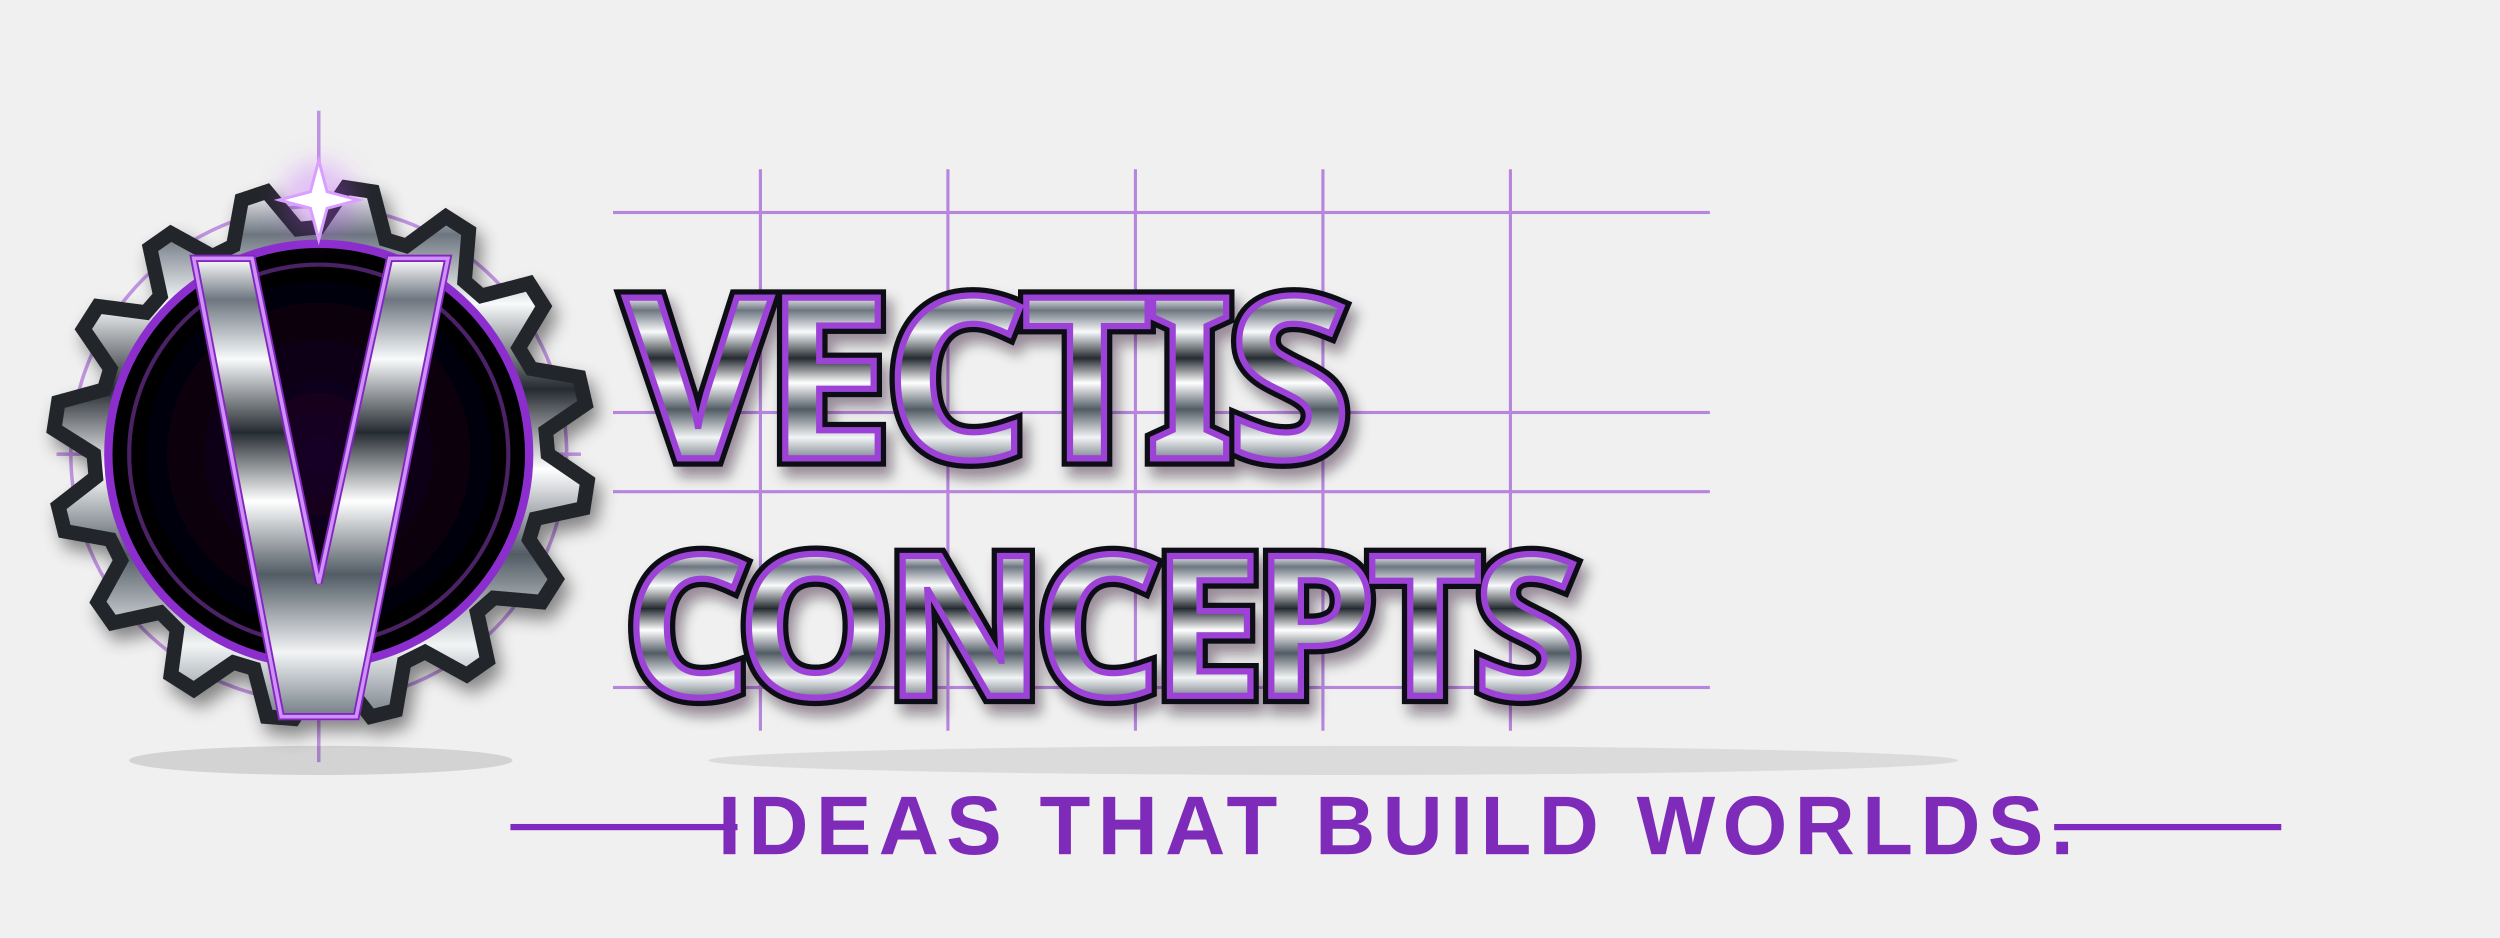
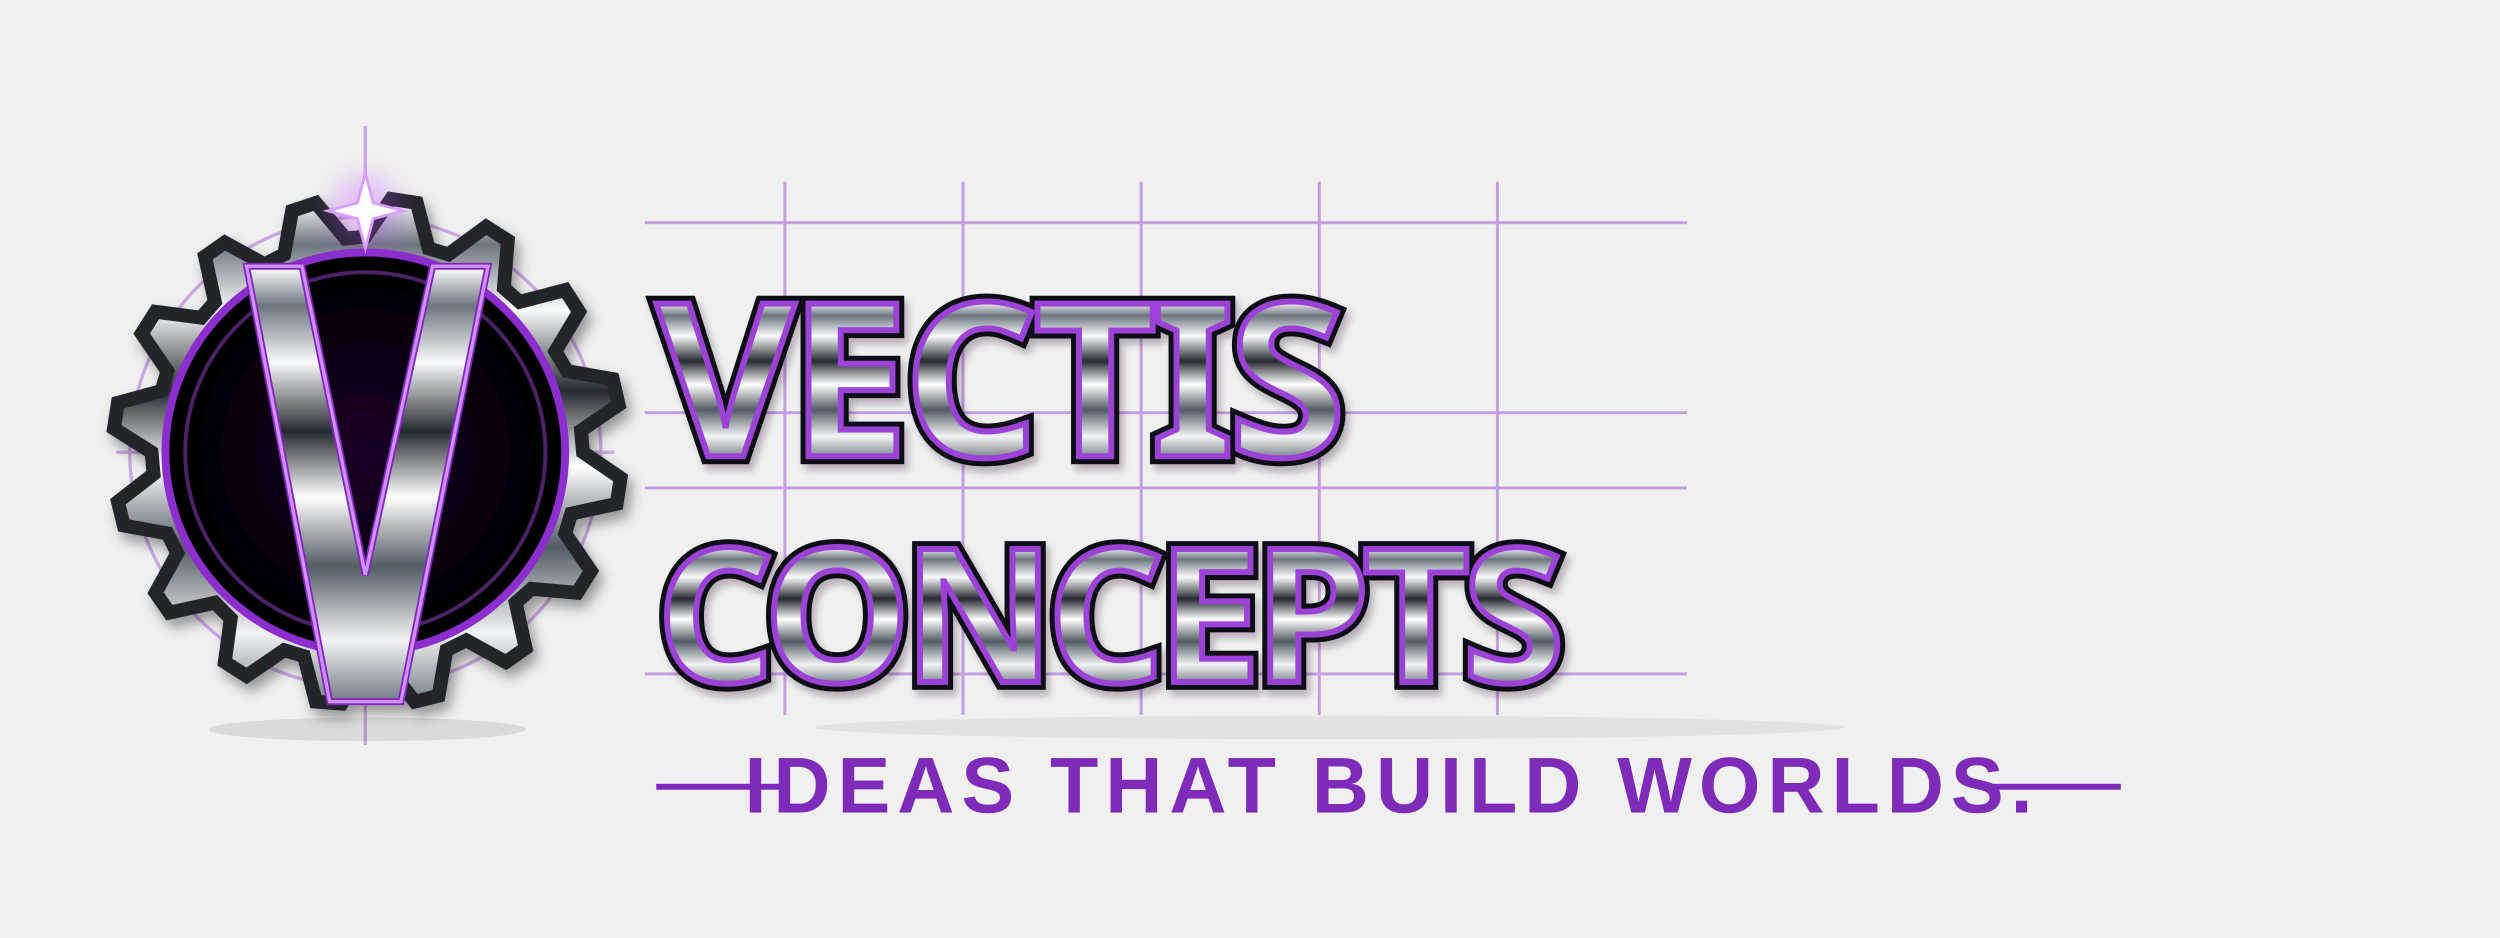
<svg xmlns="http://www.w3.org/2000/svg" width="1200" height="450" viewBox="0 0 1200 450" role="img" aria-labelledby="title desc">
  <defs>
    <linearGradient id="chrome" x1="0" y1="0" x2="0" y2="1">
      <stop offset="0" stop-color="#fff" />
      <stop offset=".09" stop-color="#6d7680" />
      <stop offset=".22" stop-color="#f8fafb" />
      <stop offset=".38" stop-color="#252b31" />
      <stop offset=".53" stop-color="#fff" />
      <stop offset=".69" stop-color="#525c65" />
      <stop offset=".86" stop-color="#f2f4f5" />
      <stop offset="1" stop-color="#737d86" />
    </linearGradient>
    <radialGradient id="disc">
      <stop offset="0" stop-color="#190528" />
      <stop offset=".7" stop-color="#07010b" />
      <stop offset="1" stop-color="#000" />
    </radialGradient>
-     <filter id="wordShadow" x="-12%" y="-20%" width="130%" height="150%">
-       <feDropShadow dx="3" dy="5" stdDeviation="3" flood-color="#16091d" flood-opacity=".42" />
+     <filter id="wordShadow" x="-10%" y="-14%" width="124%" height="136%">
+       <feDropShadow dx="2" dy="3" stdDeviation="1.8" flood-color="#16091d" flood-opacity=".28" />
    </filter>
-     <filter id="emblemShadow" x="-30%" y="-30%" width="170%" height="180%">
-       <feDropShadow dx="3" dy="5" stdDeviation="4" flood-color="#000" flood-opacity=".45" />
+     <filter id="emblemShadow" x="-25%" y="-25%" width="160%" height="170%">
+       <feDropShadow dx="2.5" dy="4" stdDeviation="3.2" flood-color="#000" flood-opacity=".38" />
    </filter>
    <filter id="flareGlow" x="-120%" y="-120%" width="340%" height="340%">
      <feGaussianBlur stdDeviation="6" />
    </filter>
  </defs>
-   <g id="construction-layer" fill="none" stroke="#a15bd5" stroke-linecap="square">
-     <g opacity=".72" stroke-width="1.5">
-       <line x1="295" y1="102" x2="820" y2="102" />
-       <line x1="295" y1="198" x2="820" y2="198" />
-       <line x1="295" y1="236" x2="820" y2="236" />
-       <line x1="295" y1="330" x2="820" y2="330" />
-       <line x1="365" y1="82" x2="365" y2="350" />
-       <line x1="455" y1="82" x2="455" y2="350" />
-       <line x1="545" y1="82" x2="545" y2="350" />
-       <line x1="635" y1="82" x2="635" y2="350" />
-       <line x1="725" y1="82" x2="725" y2="350" />
+   <g id="presentation-scale" transform="translate(30 10) scale(.95)">
+     <g id="construction-layer" fill="none" stroke="#a15bd5" stroke-linecap="square">
+       <g opacity=".55" stroke-width="1.5">
+         <line x1="295" y1="102" x2="820" y2="102" />
+         <line x1="295" y1="198" x2="820" y2="198" />
+         <line x1="295" y1="236" x2="820" y2="236" />
+         <line x1="295" y1="330" x2="820" y2="330" />
+         <line x1="365" y1="82" x2="365" y2="350" />
+         <line x1="455" y1="82" x2="455" y2="350" />
+         <line x1="545" y1="82" x2="545" y2="350" />
+         <line x1="635" y1="82" x2="635" y2="350" />
+         <line x1="725" y1="82" x2="725" y2="350" />
+       </g>
+       <g opacity=".48" stroke-width="1.7">
+         <line x1="28" y1="218" x2="278" y2="218" />
+         <line x1="153" y1="54" x2="153" y2="365" />
+         <circle cx="153" cy="218" r="72" />
+         <circle cx="153" cy="218" r="94" />
+         <circle cx="153" cy="218" r="119" />
+       </g>
    </g>
-     <g opacity=".62" stroke-width="1.7">
-       <line x1="28" y1="218" x2="278" y2="218" />
-       <line x1="153" y1="54" x2="153" y2="365" />
-       <circle cx="153" cy="218" r="72" />
-       <circle cx="153" cy="218" r="94" />
-       <circle cx="153" cy="218" r="119" />
+     <g id="emblem-layer" filter="url(#emblemShadow)">
+       <polygon points="153,109 166,90 179,92 185,115 195,118 214,104 225,111 223,135 231,142 254,136 261,147 249,167 255,177 278,181 281,194 262,207 263,218 282,231 280,244 257,249 254,259 267,278 260,289 237,287 229,294 234,317 224,324 204,313 194,318 190,341 178,344 164,326 153,326 141,345 128,344 122,321 112,318 93,331 82,324 85,302 77,294 54,299 47,289 58,269 53,259 31,255 28,243 46,229 45,218 26,206 28,193 50,187 53,177 40,158 47,147 70,150 77,142 72,119 82,112 102,123 112,118 116,96 128,92 143,110" fill="url(#chrome)" stroke="#24272c" stroke-width="7" />
+       <circle cx="153" cy="218" r="101" fill="url(#disc)" stroke="#8b2fcd" stroke-width="4" />
+       <circle cx="153" cy="218" r="91" fill="none" stroke="#4b2265" stroke-width="2" />
+       <path d="M93 124h28l32 156 34-156h28l-44 220h-36z" fill="url(#chrome)" stroke="#8426bd" stroke-width="3.5" />
+       <path d="M93 124h28l32 156 34-156h28l-44 220h-36z" fill="none" stroke="#d69bff" stroke-width="1.7" opacity=".9" />
+     </g>
+     <g id="wordmark-layer" filter="url(#wordShadow)" font-family="Arial Black,Impact,sans-serif" font-weight="900">
+       <text x="300" y="220" font-size="108" letter-spacing="-3" fill="url(#chrome)" stroke="#111014" stroke-width="8" paint-order="stroke fill">VECTIS</text>
+       <text x="300" y="334" font-size="94" letter-spacing="-4" fill="url(#chrome)" stroke="#111014" stroke-width="8" paint-order="stroke fill">CONCEPTS</text>
+     </g>
+     <g id="bevel-layer" fill="none" stroke="#9d42d6" stroke-width="3">
+       <text x="300" y="220" font-family="Arial Black,Impact,sans-serif" font-size="108" font-weight="900" letter-spacing="-3">VECTIS</text>
+       <text x="300" y="334" font-family="Arial Black,Impact,sans-serif" font-size="94" font-weight="900" letter-spacing="-4">CONCEPTS</text>
+     </g>
+     <g id="ground-shadow-layer">
+       <ellipse cx="154" cy="358" rx="80" ry="6" fill="#171019" opacity=".10" />
+       <ellipse cx="640" cy="357" rx="260" ry="6" fill="#171019" opacity=".065" />
+     </g>
+     <g id="flare-layer">
+       <circle cx="153" cy="96" r="18" fill="#bc44ff" opacity=".28" filter="url(#flareGlow)" />
+       <path d="M153 77l4 15 15 4-15 4-4 15-4-15-15-4 15-4z" fill="#fff" stroke="#d99eff" stroke-width="1.4" />
+     </g>
+     <g id="tagline-layer" fill="#7e2bb9">
+       <line x1="300" y1="387" x2="365" y2="387" stroke="#7f29be" stroke-width="3" />
+       <line x1="975" y1="387" x2="1040" y2="387" stroke="#7f29be" stroke-width="3" />
+       <text x="670" y="400" font-family="Arial,Helvetica,sans-serif" font-size="40" font-weight="800" text-anchor="middle" letter-spacing="3.5">IDEAS THAT BUILD WORLDS.</text>
    </g>
  </g>
-   <g id="emblem-layer" filter="url(#emblemShadow)">
-     <polygon points="153,109 166,90 179,92 185,115 195,118 214,104 225,111 223,135 231,142 254,136 261,147 249,167 255,177 278,181 281,194 262,207 263,218 282,231 280,244 257,249 254,259 267,278 260,289 237,287 229,294 234,317 224,324 204,313 194,318 190,341 178,344 164,326 153,326 141,345 128,344 122,321 112,318 93,331 82,324 85,302 77,294 54,299 47,289 58,269 53,259 31,255 28,243 46,229 45,218 26,206 28,193 50,187 53,177 40,158 47,147 70,150 77,142 72,119 82,112 102,123 112,118 116,96 128,92 143,110" fill="url(#chrome)" stroke="#24272c" stroke-width="7" />
-     <circle cx="153" cy="218" r="101" fill="url(#disc)" stroke="#8b2fcd" stroke-width="4" />
-     <circle cx="153" cy="218" r="91" fill="none" stroke="#4b2265" stroke-width="2" />
-     <path d="M93 124h28l32 156 34-156h28l-44 220h-36z" fill="url(#chrome)" stroke="#8426bd" stroke-width="3.5" />
-     <path d="M93 124h28l32 156 34-156h28l-44 220h-36z" fill="none" stroke="#d69bff" stroke-width="1.7" opacity=".9" />
-   </g>
-   <g id="wordmark-layer" filter="url(#wordShadow)" font-family="Arial Black,Impact,sans-serif" font-weight="900">
-     <text x="300" y="220" font-size="108" letter-spacing="-3" fill="url(#chrome)" stroke="#111014" stroke-width="8" paint-order="stroke fill">VECTIS</text>
-     <text x="300" y="334" font-size="94" letter-spacing="-4" fill="url(#chrome)" stroke="#111014" stroke-width="8" paint-order="stroke fill">CONCEPTS</text>
-   </g>
-   <g id="bevel-layer" fill="none" stroke="#9d42d6" stroke-width="3">
-     <text x="300" y="220" font-family="Arial Black,Impact,sans-serif" font-size="108" font-weight="900" letter-spacing="-3">VECTIS</text>
-     <text x="300" y="334" font-family="Arial Black,Impact,sans-serif" font-size="94" font-weight="900" letter-spacing="-4">CONCEPTS</text>
-   </g>
-   <g id="ground-shadow-layer">
-     <ellipse cx="154" cy="365" rx="92" ry="7" fill="#171019" opacity=".13" />
-     <ellipse cx="640" cy="365" rx="300" ry="7" fill="#171019" opacity=".09" />
-   </g>
-   <g id="flare-layer">
-     <circle cx="153" cy="96" r="18" fill="#bc44ff" opacity=".28" filter="url(#flareGlow)" />
-     <path d="M153 77l4 15 15 4-15 4-4 15-4-15-15-4 15-4z" fill="#fff" stroke="#d99eff" stroke-width="1.4" />
-   </g>
-   <g id="tagline-layer" fill="#7e2bb9">
-     <line x1="245" y1="397" x2="354" y2="397" stroke="#7f29be" stroke-width="3" />
-     <line x1="986" y1="397" x2="1095" y2="397" stroke="#7f29be" stroke-width="3" />
-     <text x="670" y="410" font-family="Arial,Helvetica,sans-serif" font-size="40" font-weight="800" text-anchor="middle" letter-spacing="3.5">IDEAS THAT BUILD WORLDS.</text>
-   </g>
</svg>
